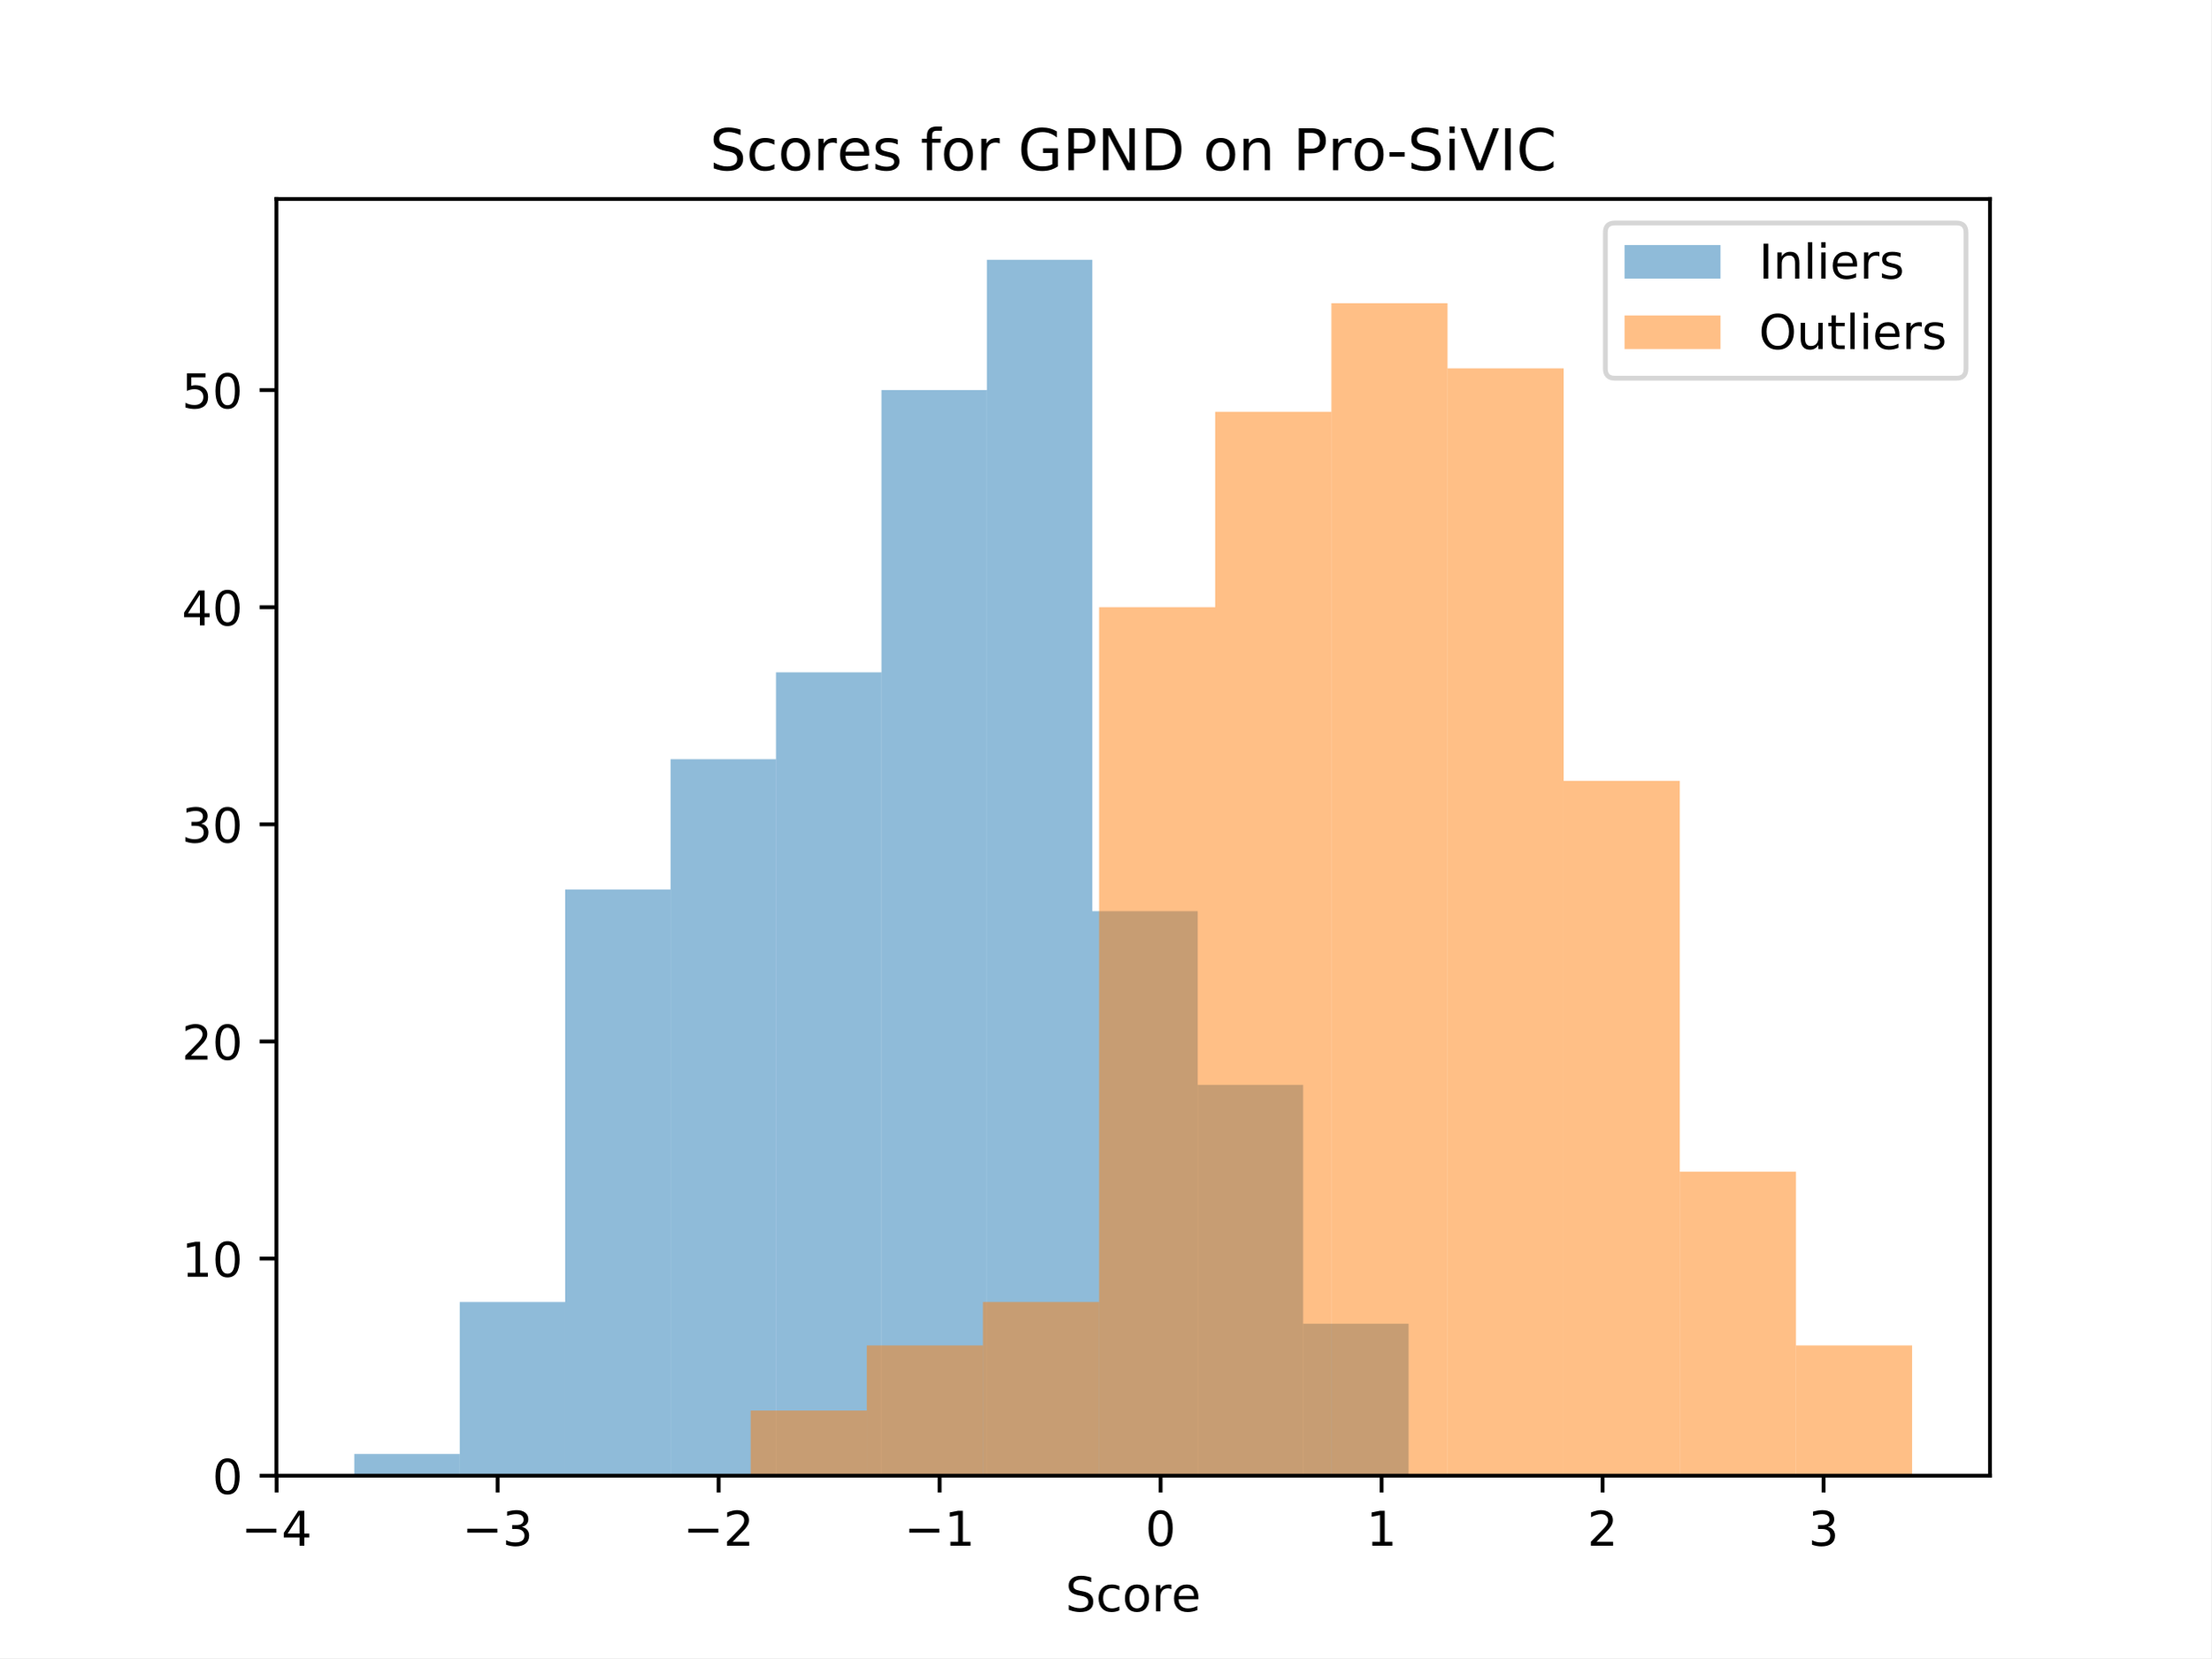
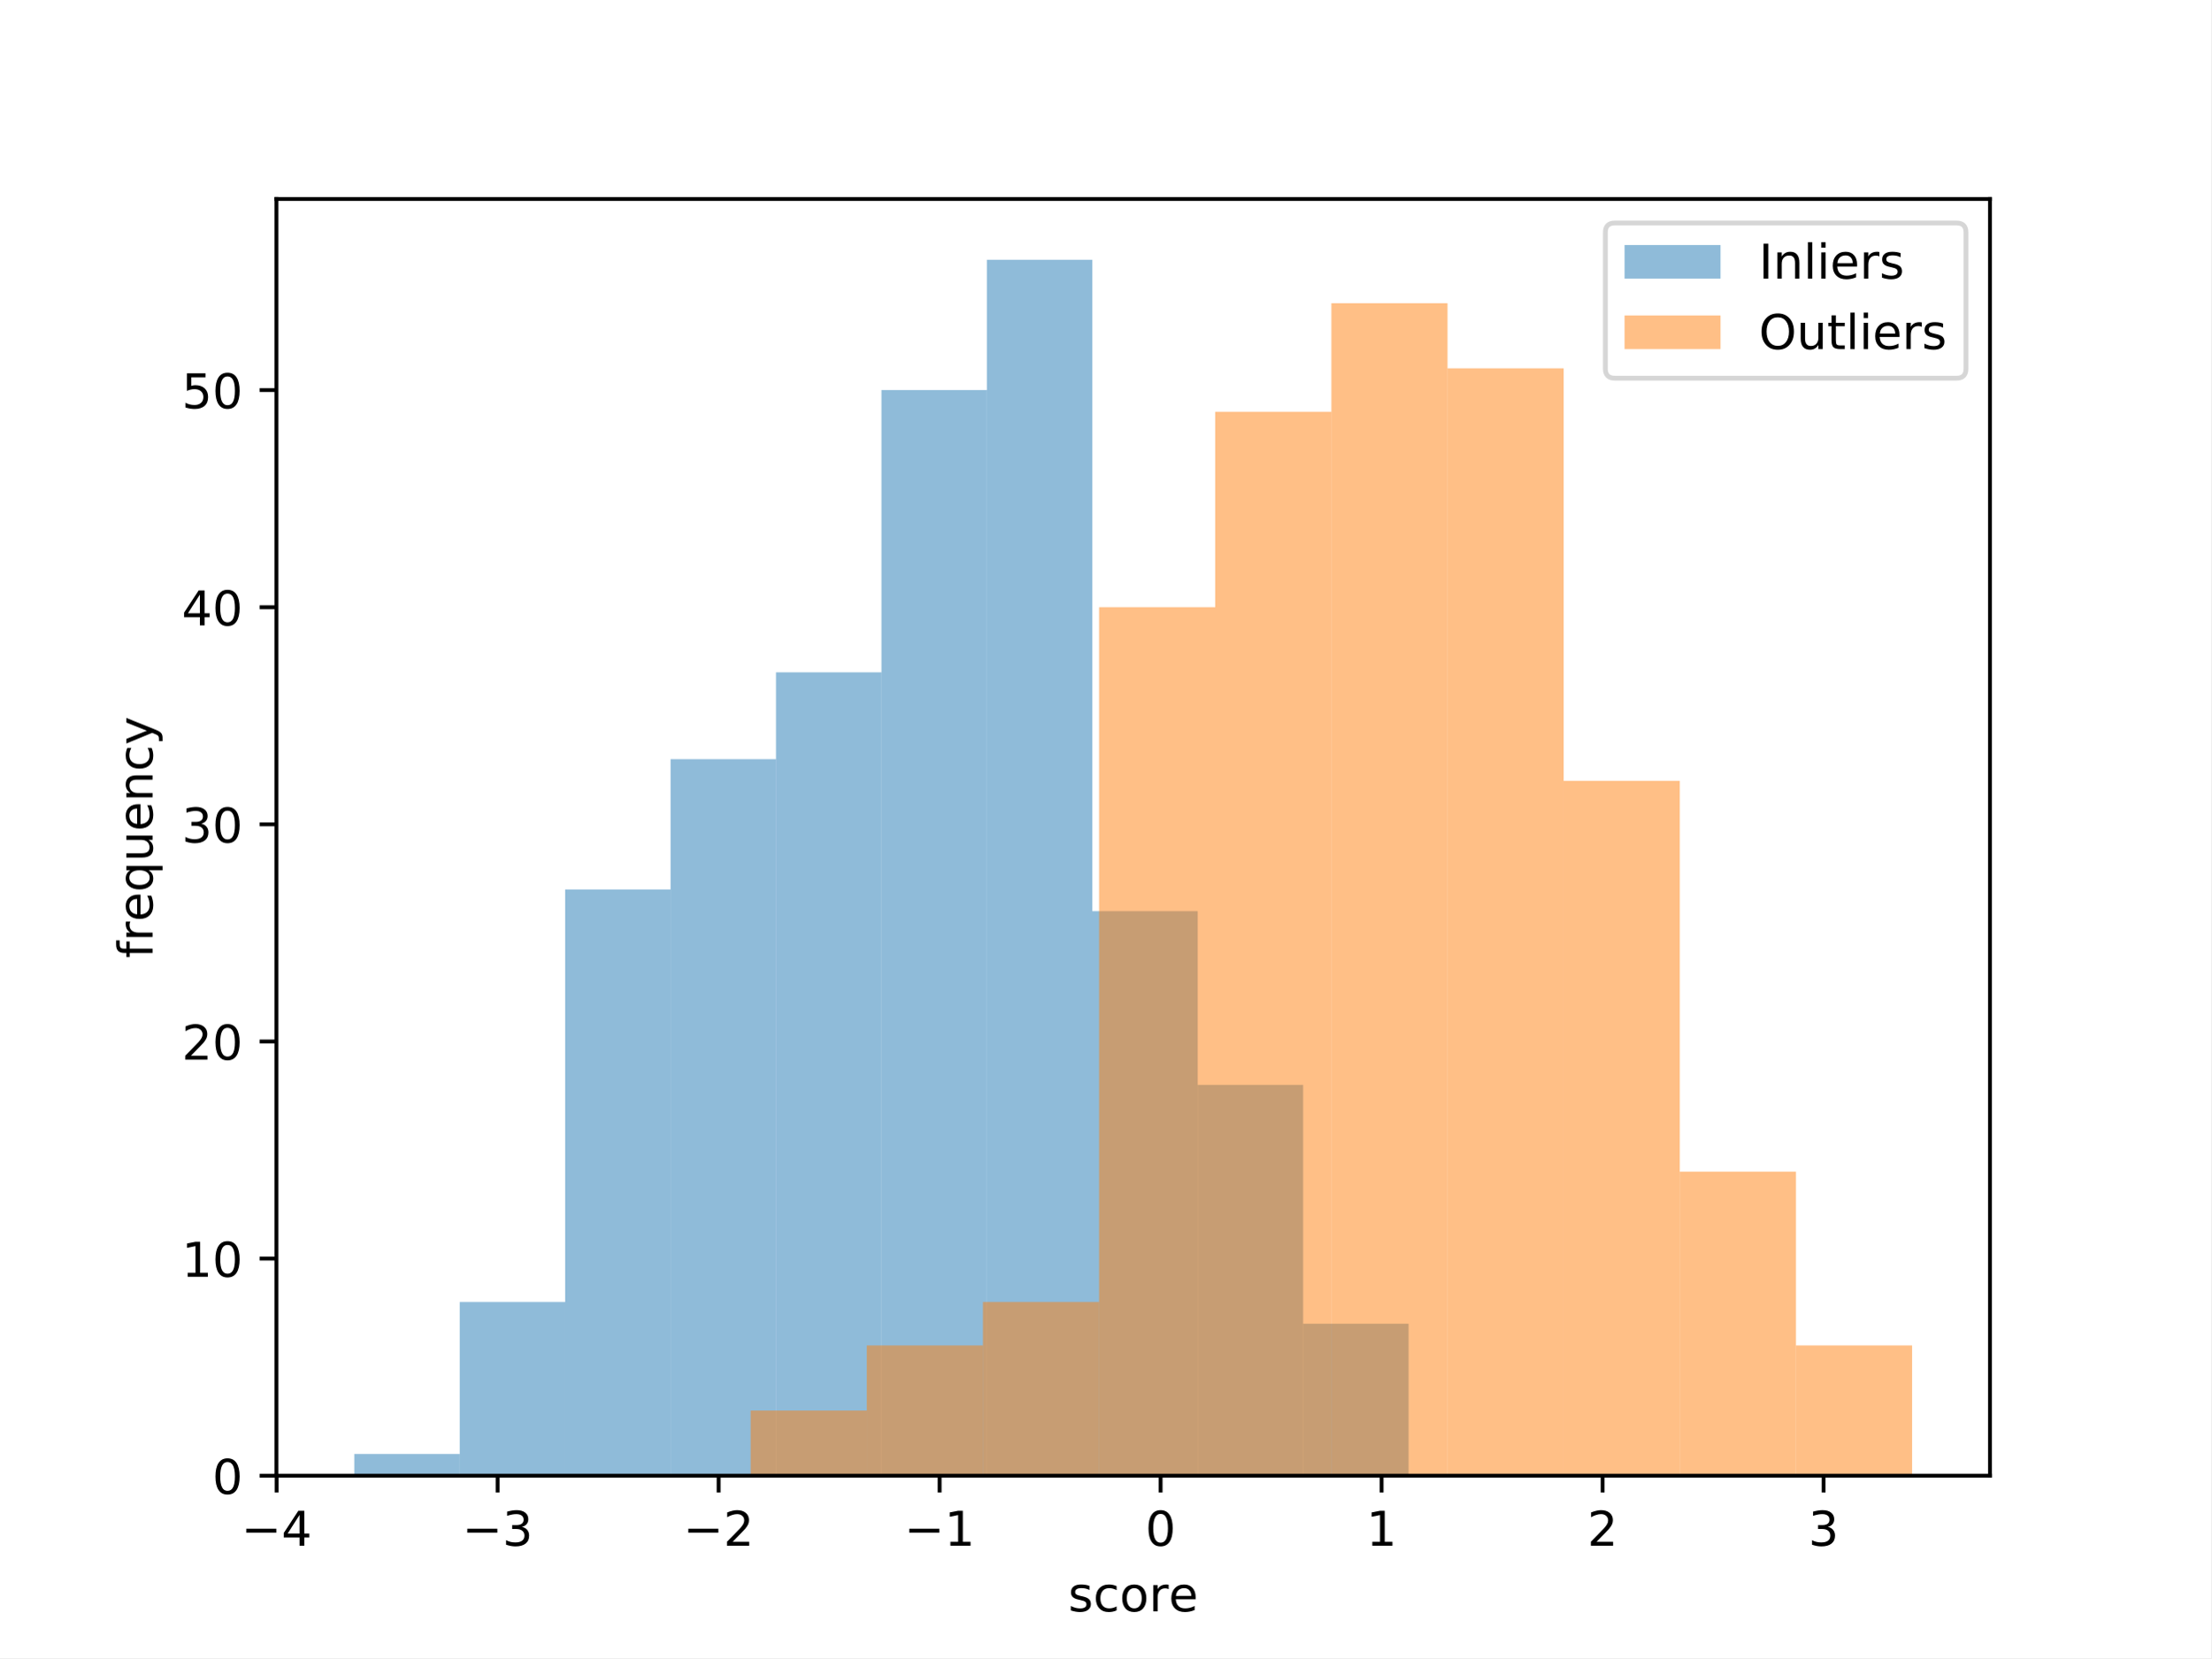
<svg xmlns="http://www.w3.org/2000/svg" xmlns:xlink="http://www.w3.org/1999/xlink" height="345.6pt" version="1.1" viewBox="0 0 460.8 345.6" width="460.8pt">
  <defs>
    <style type="text/css">
*{stroke-linecap:butt;stroke-linejoin:round;}
  </style>
  </defs>
  <g id="figure_1">
    <g id="patch_1">
      <path d="M 0 345.6  L 460.8 345.6  L 460.8 0  L 0 0  z " style="fill:#ffffff;" />
    </g>
    <g id="axes_1">
      <g id="patch_2">
        <path d="M 57.6 307.584  L 414.72 307.584  L 414.72 41.472  L 57.6 41.472  z " style="fill:#ffffff;" />
      </g>
      <g id="patch_3">
-         <path clip-path="url(#p1c300370e2)" d="M 73.833 307.584  L 95.805 307.584  L 95.805 303.058  L 73.833 303.058  z " style="fill:#1f77b4;opacity:0.5;" />
+         <path clip-path="url(#pd82f6df5ec)" d="M 73.833 307.584  L 95.805 307.584  L 95.805 303.058  L 73.833 303.058  z " style="fill:#1f77b4;opacity:0.5;" />
      </g>
      <g id="patch_4">
-         <path clip-path="url(#p1c300370e2)" d="M 95.805 307.584  L 117.777 307.584  L 117.777 271.378  L 95.805 271.378  z " style="fill:#1f77b4;opacity:0.5;" />
+         <path clip-path="url(#pd82f6df5ec)" d="M 95.805 307.584  L 117.777 307.584  L 117.777 271.378  L 95.805 271.378  z " style="fill:#1f77b4;opacity:0.5;" />
      </g>
      <g id="patch_5">
-         <path clip-path="url(#p1c300370e2)" d="M 117.777 307.584  L 139.748 307.584  L 139.748 185.39  L 117.777 185.39  z " style="fill:#1f77b4;opacity:0.5;" />
+         <path clip-path="url(#pd82f6df5ec)" d="M 117.777 307.584  L 139.748 307.584  L 139.748 185.39  L 117.777 185.39  z " style="fill:#1f77b4;opacity:0.5;" />
      </g>
      <g id="patch_6">
-         <path clip-path="url(#p1c300370e2)" d="M 139.748 307.584  L 161.72 307.584  L 161.72 158.235  L 139.748 158.235  z " style="fill:#1f77b4;opacity:0.5;" />
+         <path clip-path="url(#pd82f6df5ec)" d="M 139.748 307.584  L 161.72 307.584  L 161.72 158.235  L 139.748 158.235  z " style="fill:#1f77b4;opacity:0.5;" />
      </g>
      <g id="patch_7">
-         <path clip-path="url(#p1c300370e2)" d="M 161.72 307.584  L 183.692 307.584  L 183.692 140.133  L 161.72 140.133  z " style="fill:#1f77b4;opacity:0.5;" />
+         <path clip-path="url(#pd82f6df5ec)" d="M 161.72 307.584  L 183.692 307.584  L 183.692 140.133  L 161.72 140.133  z " style="fill:#1f77b4;opacity:0.5;" />
      </g>
      <g id="patch_8">
-         <path clip-path="url(#p1c300370e2)" d="M 183.692 307.584  L 205.664 307.584  L 205.664 81.298  L 183.692 81.298  z " style="fill:#1f77b4;opacity:0.5;" />
+         <path clip-path="url(#pd82f6df5ec)" d="M 183.692 307.584  L 205.664 307.584  L 205.664 81.298  L 183.692 81.298  z " style="fill:#1f77b4;opacity:0.5;" />
      </g>
      <g id="patch_9">
-         <path clip-path="url(#p1c300370e2)" d="M 205.664 307.584  L 227.636 307.584  L 227.636 54.144  L 205.664 54.144  z " style="fill:#1f77b4;opacity:0.5;" />
+         <path clip-path="url(#pd82f6df5ec)" d="M 205.664 307.584  L 227.636 307.584  L 227.636 54.144  L 205.664 54.144  z " style="fill:#1f77b4;opacity:0.5;" />
      </g>
      <g id="patch_10">
-         <path clip-path="url(#p1c300370e2)" d="M 227.636 307.584  L 249.608 307.584  L 249.608 189.915  L 227.636 189.915  z " style="fill:#1f77b4;opacity:0.5;" />
+         <path clip-path="url(#pd82f6df5ec)" d="M 227.636 307.584  L 249.608 307.584  L 249.608 189.915  L 227.636 189.915  z " style="fill:#1f77b4;opacity:0.5;" />
      </g>
      <g id="patch_11">
-         <path clip-path="url(#p1c300370e2)" d="M 249.608 307.584  L 271.58 307.584  L 271.58 226.121  L 249.608 226.121  z " style="fill:#1f77b4;opacity:0.5;" />
+         <path clip-path="url(#pd82f6df5ec)" d="M 249.608 307.584  L 271.58 307.584  L 271.58 226.121  L 249.608 226.121  z " style="fill:#1f77b4;opacity:0.5;" />
      </g>
      <g id="patch_12">
-         <path clip-path="url(#p1c300370e2)" d="M 271.58 307.584  L 293.552 307.584  L 293.552 275.904  L 271.58 275.904  z " style="fill:#1f77b4;opacity:0.5;" />
+         <path clip-path="url(#pd82f6df5ec)" d="M 271.58 307.584  L 293.552 307.584  L 293.552 275.904  L 271.58 275.904  z " style="fill:#1f77b4;opacity:0.5;" />
      </g>
      <g id="patch_13">
-         <path clip-path="url(#p1c300370e2)" d="M 156.436 307.584  L 180.641 307.584  L 180.641 294.007  L 156.436 294.007  z " style="fill:#ff7f0e;opacity:0.5;" />
+         <path clip-path="url(#pd82f6df5ec)" d="M 156.436 307.584  L 180.641 307.584  L 180.641 294.007  L 156.436 294.007  z " style="fill:#ff7f0e;opacity:0.5;" />
      </g>
      <g id="patch_14">
-         <path clip-path="url(#p1c300370e2)" d="M 180.641 307.584  L 204.846 307.584  L 204.846 280.43  L 180.641 280.43  z " style="fill:#ff7f0e;opacity:0.5;" />
+         <path clip-path="url(#pd82f6df5ec)" d="M 180.641 307.584  L 204.846 307.584  L 204.846 280.43  L 180.641 280.43  z " style="fill:#ff7f0e;opacity:0.5;" />
      </g>
      <g id="patch_15">
-         <path clip-path="url(#p1c300370e2)" d="M 204.846 307.584  L 229.051 307.584  L 229.051 271.378  L 204.846 271.378  z " style="fill:#ff7f0e;opacity:0.5;" />
+         <path clip-path="url(#pd82f6df5ec)" d="M 204.846 307.584  L 229.051 307.584  L 229.051 271.378  L 204.846 271.378  z " style="fill:#ff7f0e;opacity:0.5;" />
      </g>
      <g id="patch_16">
-         <path clip-path="url(#p1c300370e2)" d="M 229.051 307.584  L 253.256 307.584  L 253.256 126.555  L 229.051 126.555  z " style="fill:#ff7f0e;opacity:0.5;" />
+         <path clip-path="url(#pd82f6df5ec)" d="M 229.051 307.584  L 253.256 307.584  L 253.256 126.555  L 229.051 126.555  z " style="fill:#ff7f0e;opacity:0.5;" />
      </g>
      <g id="patch_17">
-         <path clip-path="url(#p1c300370e2)" d="M 253.256 307.584  L 277.462 307.584  L 277.462 85.824  L 253.256 85.824  z " style="fill:#ff7f0e;opacity:0.5;" />
+         <path clip-path="url(#pd82f6df5ec)" d="M 253.256 307.584  L 277.462 307.584  L 277.462 85.824  L 253.256 85.824  z " style="fill:#ff7f0e;opacity:0.5;" />
      </g>
      <g id="patch_18">
-         <path clip-path="url(#p1c300370e2)" d="M 277.462 307.584  L 301.667 307.584  L 301.667 63.195  L 277.462 63.195  z " style="fill:#ff7f0e;opacity:0.5;" />
+         <path clip-path="url(#pd82f6df5ec)" d="M 277.462 307.584  L 301.667 307.584  L 301.667 63.195  L 277.462 63.195  z " style="fill:#ff7f0e;opacity:0.5;" />
      </g>
      <g id="patch_19">
-         <path clip-path="url(#p1c300370e2)" d="M 301.667 307.584  L 325.872 307.584  L 325.872 76.773  L 301.667 76.773  z " style="fill:#ff7f0e;opacity:0.5;" />
+         <path clip-path="url(#pd82f6df5ec)" d="M 301.667 307.584  L 325.872 307.584  L 325.872 76.773  L 301.667 76.773  z " style="fill:#ff7f0e;opacity:0.5;" />
      </g>
      <g id="patch_20">
-         <path clip-path="url(#p1c300370e2)" d="M 325.872 307.584  L 350.077 307.584  L 350.077 162.761  L 325.872 162.761  z " style="fill:#ff7f0e;opacity:0.5;" />
+         <path clip-path="url(#pd82f6df5ec)" d="M 325.872 307.584  L 350.077 307.584  L 350.077 162.761  L 325.872 162.761  z " style="fill:#ff7f0e;opacity:0.5;" />
      </g>
      <g id="patch_21">
-         <path clip-path="url(#p1c300370e2)" d="M 350.077 307.584  L 374.282 307.584  L 374.282 244.224  L 350.077 244.224  z " style="fill:#ff7f0e;opacity:0.5;" />
+         <path clip-path="url(#pd82f6df5ec)" d="M 350.077 307.584  L 374.282 307.584  L 374.282 244.224  L 350.077 244.224  z " style="fill:#ff7f0e;opacity:0.5;" />
      </g>
      <g id="patch_22">
-         <path clip-path="url(#p1c300370e2)" d="M 374.282 307.584  L 398.487 307.584  L 398.487 280.43  L 374.282 280.43  z " style="fill:#ff7f0e;opacity:0.5;" />
+         <path clip-path="url(#pd82f6df5ec)" d="M 374.282 307.584  L 398.487 307.584  L 398.487 280.43  L 374.282 280.43  z " style="fill:#ff7f0e;opacity:0.5;" />
      </g>
      <g id="matplotlib.axis_1">
        <g id="xtick_1">
          <g id="line2d_1">
            <defs>
-               <path d="M 0 0  L 0 3.5  " id="m261583a591" style="stroke:#000000;stroke-width:0.8;" />
-             </defs>
-             <g>
-               <use style="stroke:#000000;stroke-width:0.8;" x="57.64" xlink:href="#m261583a591" y="307.584" />
+               <path d="M 0 0  L 0 3.5  " id="mc69718e742" style="stroke:#000000;stroke-width:0.8;" />
+             </defs>
+             <g>
+               <use style="stroke:#000000;stroke-width:0.8;" x="57.64" xlink:href="#mc69718e742" y="307.584" />
            </g>
          </g>
          <g id="text_1">
            <defs>
              <path d="M 10.594 35.5  L 73.188 35.5  L 73.188 27.203  L 10.594 27.203  z " id="DejaVuSans-2212" />
              <path d="M 37.797 64.312  L 12.891 25.391  L 37.797 25.391  z M 35.203 72.906  L 47.609 72.906  L 47.609 25.391  L 58.016 25.391  L 58.016 17.188  L 47.609 17.188  L 47.609 0  L 37.797 0  L 37.797 17.188  L 4.891 17.188  L 4.891 26.703  z " id="DejaVuSans-34" />
            </defs>
            <g transform="translate(50.2694 322.1824)scale(0.1 -0.1)">
              <use xlink:href="#DejaVuSans-2212" />
              <use x="83.789" xlink:href="#DejaVuSans-34" />
            </g>
          </g>
        </g>
        <g id="xtick_2">
          <g id="line2d_2">
            <g>
-               <use style="stroke:#000000;stroke-width:0.8;" x="103.699" xlink:href="#m261583a591" y="307.584" />
+               <use style="stroke:#000000;stroke-width:0.8;" x="103.699" xlink:href="#mc69718e742" y="307.584" />
            </g>
          </g>
          <g id="text_2">
            <defs>
              <path d="M 40.578 39.312  Q 47.656 37.797 51.625 33  Q 55.609 28.219 55.609 21.188  Q 55.609 10.406 48.188 4.484  Q 40.766 -1.422 27.094 -1.422  Q 22.516 -1.422 17.656 -0.516  Q 12.797 0.391 7.625 2.203  L 7.625 11.719  Q 11.719 9.328 16.594 8.109  Q 21.484 6.891 26.812 6.891  Q 36.078 6.891 40.938 10.547  Q 45.797 14.203 45.797 21.188  Q 45.797 27.641 41.281 31.266  Q 36.766 34.906 28.719 34.906  L 20.219 34.906  L 20.219 43.016  L 29.109 43.016  Q 36.375 43.016 40.234 45.922  Q 44.094 48.828 44.094 54.297  Q 44.094 59.906 40.109 62.906  Q 36.141 65.922 28.719 65.922  Q 24.656 65.922 20.016 65.031  Q 15.375 64.156 9.812 62.312  L 9.812 71.094  Q 15.438 72.656 20.344 73.438  Q 25.25 74.219 29.594 74.219  Q 40.828 74.219 47.359 69.109  Q 53.906 64.016 53.906 55.328  Q 53.906 49.266 50.438 45.094  Q 46.969 40.922 40.578 39.312  z " id="DejaVuSans-33" />
            </defs>
            <g transform="translate(96.32776 322.1824)scale(0.1 -0.1)">
              <use xlink:href="#DejaVuSans-2212" />
              <use x="83.789" xlink:href="#DejaVuSans-33" />
            </g>
          </g>
        </g>
        <g id="xtick_3">
          <g id="line2d_3">
            <g>
-               <use style="stroke:#000000;stroke-width:0.8;" x="149.757" xlink:href="#m261583a591" y="307.584" />
+               <use style="stroke:#000000;stroke-width:0.8;" x="149.757" xlink:href="#mc69718e742" y="307.584" />
            </g>
          </g>
          <g id="text_3">
            <defs>
              <path d="M 19.188 8.297  L 53.609 8.297  L 53.609 0  L 7.328 0  L 7.328 8.297  Q 12.938 14.109 22.625 23.891  Q 32.328 33.688 34.812 36.531  Q 39.547 41.844 41.422 45.531  Q 43.312 49.219 43.312 52.781  Q 43.312 58.594 39.234 62.25  Q 35.156 65.922 28.609 65.922  Q 23.969 65.922 18.812 64.312  Q 13.672 62.703 7.812 59.422  L 7.812 69.391  Q 13.766 71.781 18.938 73  Q 24.125 74.219 28.422 74.219  Q 39.75 74.219 46.484 68.547  Q 53.219 62.891 53.219 53.422  Q 53.219 48.922 51.531 44.891  Q 49.859 40.875 45.406 35.406  Q 44.188 33.984 37.641 27.219  Q 31.109 20.453 19.188 8.297  z " id="DejaVuSans-32" />
            </defs>
            <g transform="translate(142.3861 322.1824)scale(0.1 -0.1)">
              <use xlink:href="#DejaVuSans-2212" />
              <use x="83.789" xlink:href="#DejaVuSans-32" />
            </g>
          </g>
        </g>
        <g id="xtick_4">
          <g id="line2d_4">
            <g>
-               <use style="stroke:#000000;stroke-width:0.8;" x="195.816" xlink:href="#m261583a591" y="307.584" />
+               <use style="stroke:#000000;stroke-width:0.8;" x="195.816" xlink:href="#mc69718e742" y="307.584" />
            </g>
          </g>
          <g id="text_4">
            <defs>
              <path d="M 12.406 8.297  L 28.516 8.297  L 28.516 63.922  L 10.984 60.406  L 10.984 69.391  L 28.422 72.906  L 38.281 72.906  L 38.281 8.297  L 54.391 8.297  L 54.391 0  L 12.406 0  z " id="DejaVuSans-31" />
            </defs>
            <g transform="translate(188.4445 322.1824)scale(0.1 -0.1)">
              <use xlink:href="#DejaVuSans-2212" />
              <use x="83.789" xlink:href="#DejaVuSans-31" />
            </g>
          </g>
        </g>
        <g id="xtick_5">
          <g id="line2d_5">
            <g>
-               <use style="stroke:#000000;stroke-width:0.8;" x="241.874" xlink:href="#m261583a591" y="307.584" />
+               <use style="stroke:#000000;stroke-width:0.8;" x="241.874" xlink:href="#mc69718e742" y="307.584" />
            </g>
          </g>
          <g id="text_5">
            <defs>
              <path d="M 31.781 66.406  Q 24.172 66.406 20.328 58.906  Q 16.5 51.422 16.5 36.375  Q 16.5 21.391 20.328 13.891  Q 24.172 6.391 31.781 6.391  Q 39.453 6.391 43.281 13.891  Q 47.125 21.391 47.125 36.375  Q 47.125 51.422 43.281 58.906  Q 39.453 66.406 31.781 66.406  z M 31.781 74.219  Q 44.047 74.219 50.516 64.516  Q 56.984 54.828 56.984 36.375  Q 56.984 17.969 50.516 8.266  Q 44.047 -1.422 31.781 -1.422  Q 19.531 -1.422 13.062 8.266  Q 6.594 17.969 6.594 36.375  Q 6.594 54.828 13.062 64.516  Q 19.531 74.219 31.781 74.219  z " id="DejaVuSans-30" />
            </defs>
            <g transform="translate(238.6927 322.1824)scale(0.1 -0.1)">
              <use xlink:href="#DejaVuSans-30" />
            </g>
          </g>
        </g>
        <g id="xtick_6">
          <g id="line2d_6">
            <g>
-               <use style="stroke:#000000;stroke-width:0.8;" x="287.932" xlink:href="#m261583a591" y="307.584" />
+               <use style="stroke:#000000;stroke-width:0.8;" x="287.932" xlink:href="#mc69718e742" y="307.584" />
            </g>
          </g>
          <g id="text_6">
            <g transform="translate(284.751 322.1824)scale(0.1 -0.1)">
              <use xlink:href="#DejaVuSans-31" />
            </g>
          </g>
        </g>
        <g id="xtick_7">
          <g id="line2d_7">
            <g>
-               <use style="stroke:#000000;stroke-width:0.8;" x="333.991" xlink:href="#m261583a591" y="307.584" />
+               <use style="stroke:#000000;stroke-width:0.8;" x="333.991" xlink:href="#mc69718e742" y="307.584" />
            </g>
          </g>
          <g id="text_7">
            <g transform="translate(330.8094 322.1824)scale(0.1 -0.1)">
              <use xlink:href="#DejaVuSans-32" />
            </g>
          </g>
        </g>
        <g id="xtick_8">
          <g id="line2d_8">
            <g>
-               <use style="stroke:#000000;stroke-width:0.8;" x="380.049" xlink:href="#m261583a591" y="307.584" />
+               <use style="stroke:#000000;stroke-width:0.8;" x="380.049" xlink:href="#mc69718e742" y="307.584" />
            </g>
          </g>
          <g id="text_8">
            <g transform="translate(376.8678 322.1824)scale(0.1 -0.1)">
              <use xlink:href="#DejaVuSans-33" />
            </g>
          </g>
        </g>
        <g id="text_9">
          <defs>
-             <path d="M 53.516 70.516  L 53.516 60.891  Q 47.906 63.578 42.922 64.891  Q 37.938 66.219 33.297 66.219  Q 25.25 66.219 20.875 63.094  Q 16.5 59.969 16.5 54.203  Q 16.5 49.359 19.406 46.891  Q 22.312 44.438 30.422 42.922  L 36.375 41.703  Q 47.406 39.594 52.656 34.297  Q 57.906 29 57.906 20.125  Q 57.906 9.516 50.797 4.047  Q 43.703 -1.422 29.984 -1.422  Q 24.812 -1.422 18.969 -0.25  Q 13.141 0.922 6.891 3.219  L 6.891 13.375  Q 12.891 10.016 18.656 8.297  Q 24.422 6.594 29.984 6.594  Q 38.422 6.594 43.016 9.906  Q 47.609 13.234 47.609 19.391  Q 47.609 24.75 44.312 27.781  Q 41.016 30.812 33.5 32.328  L 27.484 33.5  Q 16.453 35.688 11.516 40.375  Q 6.594 45.062 6.594 53.422  Q 6.594 63.094 13.406 68.656  Q 20.219 74.219 32.172 74.219  Q 37.312 74.219 42.625 73.281  Q 47.953 72.359 53.516 70.516  z " id="DejaVuSans-53" />
+             <path d="M 44.281 53.078  L 44.281 44.578  Q 40.484 46.531 36.375 47.5  Q 32.281 48.484 27.875 48.484  Q 21.188 48.484 17.844 46.438  Q 14.5 44.391 14.5 40.281  Q 14.5 37.156 16.891 35.375  Q 19.281 33.594 26.516 31.984  L 29.594 31.297  Q 39.156 29.25 43.188 25.516  Q 47.219 21.781 47.219 15.094  Q 47.219 7.469 41.188 3.016  Q 35.156 -1.422 24.609 -1.422  Q 20.219 -1.422 15.453 -0.562  Q 10.688 0.297 5.422 2  L 5.422 11.281  Q 10.406 8.688 15.234 7.391  Q 20.062 6.109 24.812 6.109  Q 31.156 6.109 34.562 8.281  Q 37.984 10.453 37.984 14.406  Q 37.984 18.062 35.516 20.016  Q 33.062 21.969 24.703 23.781  L 21.578 24.516  Q 13.234 26.266 9.516 29.906  Q 5.812 33.547 5.812 39.891  Q 5.812 47.609 11.281 51.797  Q 16.75 56 26.812 56  Q 31.781 56 36.172 55.266  Q 40.578 54.547 44.281 53.078  z " id="DejaVuSans-73" />
            <path d="M 48.781 52.594  L 48.781 44.188  Q 44.969 46.297 41.141 47.344  Q 37.312 48.391 33.406 48.391  Q 24.656 48.391 19.812 42.844  Q 14.984 37.312 14.984 27.297  Q 14.984 17.281 19.812 11.734  Q 24.656 6.203 33.406 6.203  Q 37.312 6.203 41.141 7.25  Q 44.969 8.297 48.781 10.406  L 48.781 2.094  Q 45.016 0.344 40.984 -0.531  Q 36.969 -1.422 32.422 -1.422  Q 20.062 -1.422 12.781 6.344  Q 5.516 14.109 5.516 27.297  Q 5.516 40.672 12.859 48.328  Q 20.219 56 33.016 56  Q 37.156 56 41.109 55.141  Q 45.062 54.297 48.781 52.594  z " id="DejaVuSans-63" />
            <path d="M 30.609 48.391  Q 23.391 48.391 19.188 42.75  Q 14.984 37.109 14.984 27.297  Q 14.984 17.484 19.156 11.844  Q 23.344 6.203 30.609 6.203  Q 37.797 6.203 41.984 11.859  Q 46.188 17.531 46.188 27.297  Q 46.188 37.016 41.984 42.703  Q 37.797 48.391 30.609 48.391  z M 30.609 56  Q 42.328 56 49.016 48.375  Q 55.719 40.766 55.719 27.297  Q 55.719 13.875 49.016 6.219  Q 42.328 -1.422 30.609 -1.422  Q 18.844 -1.422 12.172 6.219  Q 5.516 13.875 5.516 27.297  Q 5.516 40.766 12.172 48.375  Q 18.844 56 30.609 56  z " id="DejaVuSans-6f" />
            <path d="M 41.109 46.297  Q 39.594 47.172 37.812 47.578  Q 36.031 48 33.891 48  Q 26.266 48 22.188 43.047  Q 18.109 38.094 18.109 28.812  L 18.109 0  L 9.078 0  L 9.078 54.688  L 18.109 54.688  L 18.109 46.188  Q 20.953 51.172 25.484 53.578  Q 30.031 56 36.531 56  Q 37.453 56 38.578 55.875  Q 39.703 55.766 41.062 55.516  z " id="DejaVuSans-72" />
            <path d="M 56.203 29.594  L 56.203 25.203  L 14.891 25.203  Q 15.484 15.922 20.484 11.062  Q 25.484 6.203 34.422 6.203  Q 39.594 6.203 44.453 7.469  Q 49.312 8.734 54.109 11.281  L 54.109 2.781  Q 49.266 0.734 44.188 -0.344  Q 39.109 -1.422 33.891 -1.422  Q 20.797 -1.422 13.156 6.188  Q 5.516 13.812 5.516 26.812  Q 5.516 40.234 12.766 48.109  Q 20.016 56 32.328 56  Q 43.359 56 49.781 48.891  Q 56.203 41.797 56.203 29.594  z M 47.219 32.234  Q 47.125 39.594 43.094 43.984  Q 39.062 48.391 32.422 48.391  Q 24.906 48.391 20.391 44.141  Q 15.875 39.891 15.188 32.172  z " id="DejaVuSans-65" />
          </defs>
-           <g transform="translate(222.0467 335.8606)scale(0.1 -0.1)">
-             <use xlink:href="#DejaVuSans-53" />
-             <use x="63.477" xlink:href="#DejaVuSans-63" />
-             <use x="118.457" xlink:href="#DejaVuSans-6f" />
-             <use x="179.639" xlink:href="#DejaVuSans-72" />
-             <use x="220.721" xlink:href="#DejaVuSans-65" />
+           <g transform="translate(222.6163 335.8606)scale(0.1 -0.1)">
+             <use xlink:href="#DejaVuSans-73" />
+             <use x="52.1" xlink:href="#DejaVuSans-63" />
+             <use x="107.08" xlink:href="#DejaVuSans-6f" />
+             <use x="168.262" xlink:href="#DejaVuSans-72" />
+             <use x="209.344" xlink:href="#DejaVuSans-65" />
          </g>
        </g>
      </g>
      <g id="matplotlib.axis_2">
        <g id="ytick_1">
          <g id="line2d_9">
            <defs>
-               <path d="M 0 0  L -3.5 0  " id="mf27fd97dff" style="stroke:#000000;stroke-width:0.8;" />
-             </defs>
-             <g>
-               <use style="stroke:#000000;stroke-width:0.8;" x="57.6" xlink:href="#mf27fd97dff" y="307.584" />
+               <path d="M 0 0  L -3.5 0  " id="m145573a8c7" style="stroke:#000000;stroke-width:0.8;" />
+             </defs>
+             <g>
+               <use style="stroke:#000000;stroke-width:0.8;" x="57.6" xlink:href="#m145573a8c7" y="307.584" />
            </g>
          </g>
          <g id="text_10">
            <g transform="translate(44.2375 311.3832)scale(0.1 -0.1)">
              <use xlink:href="#DejaVuSans-30" />
            </g>
          </g>
        </g>
        <g id="ytick_2">
          <g id="line2d_10">
            <g>
-               <use style="stroke:#000000;stroke-width:0.8;" x="57.6" xlink:href="#mf27fd97dff" y="262.327" />
+               <use style="stroke:#000000;stroke-width:0.8;" x="57.6" xlink:href="#m145573a8c7" y="262.327" />
            </g>
          </g>
          <g id="text_11">
            <g transform="translate(37.875 266.1261)scale(0.1 -0.1)">
              <use xlink:href="#DejaVuSans-31" />
              <use x="63.623" xlink:href="#DejaVuSans-30" />
            </g>
          </g>
        </g>
        <g id="ytick_3">
          <g id="line2d_11">
            <g>
-               <use style="stroke:#000000;stroke-width:0.8;" x="57.6" xlink:href="#mf27fd97dff" y="217.07" />
+               <use style="stroke:#000000;stroke-width:0.8;" x="57.6" xlink:href="#m145573a8c7" y="217.07" />
            </g>
          </g>
          <g id="text_12">
            <g transform="translate(37.875 220.8689)scale(0.1 -0.1)">
              <use xlink:href="#DejaVuSans-32" />
              <use x="63.623" xlink:href="#DejaVuSans-30" />
            </g>
          </g>
        </g>
        <g id="ytick_4">
          <g id="line2d_12">
            <g>
-               <use style="stroke:#000000;stroke-width:0.8;" x="57.6" xlink:href="#mf27fd97dff" y="171.813" />
+               <use style="stroke:#000000;stroke-width:0.8;" x="57.6" xlink:href="#m145573a8c7" y="171.813" />
            </g>
          </g>
          <g id="text_13">
            <g transform="translate(37.875 175.6118)scale(0.1 -0.1)">
              <use xlink:href="#DejaVuSans-33" />
              <use x="63.623" xlink:href="#DejaVuSans-30" />
            </g>
          </g>
        </g>
        <g id="ytick_5">
          <g id="line2d_13">
            <g>
-               <use style="stroke:#000000;stroke-width:0.8;" x="57.6" xlink:href="#mf27fd97dff" y="126.555" />
+               <use style="stroke:#000000;stroke-width:0.8;" x="57.6" xlink:href="#m145573a8c7" y="126.555" />
            </g>
          </g>
          <g id="text_14">
            <g transform="translate(37.875 130.3546)scale(0.1 -0.1)">
              <use xlink:href="#DejaVuSans-34" />
              <use x="63.623" xlink:href="#DejaVuSans-30" />
            </g>
          </g>
        </g>
        <g id="ytick_6">
          <g id="line2d_14">
            <g>
-               <use style="stroke:#000000;stroke-width:0.8;" x="57.6" xlink:href="#mf27fd97dff" y="81.298" />
+               <use style="stroke:#000000;stroke-width:0.8;" x="57.6" xlink:href="#m145573a8c7" y="81.298" />
            </g>
          </g>
          <g id="text_15">
            <defs>
              <path d="M 10.797 72.906  L 49.516 72.906  L 49.516 64.594  L 19.828 64.594  L 19.828 46.734  Q 21.969 47.469 24.109 47.828  Q 26.266 48.188 28.422 48.188  Q 40.625 48.188 47.75 41.5  Q 54.891 34.812 54.891 23.391  Q 54.891 11.625 47.562 5.094  Q 40.234 -1.422 26.906 -1.422  Q 22.312 -1.422 17.547 -0.641  Q 12.797 0.141 7.719 1.703  L 7.719 11.625  Q 12.109 9.234 16.797 8.062  Q 21.484 6.891 26.703 6.891  Q 35.156 6.891 40.078 11.328  Q 45.016 15.766 45.016 23.391  Q 45.016 31 40.078 35.438  Q 35.156 39.891 26.703 39.891  Q 22.75 39.891 18.812 39.016  Q 14.891 38.141 10.797 36.281  z " id="DejaVuSans-35" />
            </defs>
            <g transform="translate(37.875 85.0975)scale(0.1 -0.1)">
              <use xlink:href="#DejaVuSans-35" />
              <use x="63.623" xlink:href="#DejaVuSans-30" />
            </g>
          </g>
        </g>
+         <g id="text_16">
+           <defs>
+             <path d="M 37.109 75.984  L 37.109 68.5  L 28.516 68.5  Q 23.688 68.5 21.797 66.547  Q 19.922 64.594 19.922 59.516  L 19.922 54.688  L 34.719 54.688  L 34.719 47.703  L 19.922 47.703  L 19.922 0  L 10.891 0  L 10.891 47.703  L 2.297 47.703  L 2.297 54.688  L 10.891 54.688  L 10.891 58.5  Q 10.891 67.625 15.141 71.797  Q 19.391 75.984 28.609 75.984  z " id="DejaVuSans-66" />
+             <path d="M 14.797 27.297  Q 14.797 17.391 18.875 11.75  Q 22.953 6.109 30.078 6.109  Q 37.203 6.109 41.297 11.75  Q 45.406 17.391 45.406 27.297  Q 45.406 37.203 41.297 42.844  Q 37.203 48.484 30.078 48.484  Q 22.953 48.484 18.875 42.844  Q 14.797 37.203 14.797 27.297  z M 45.406 8.203  Q 42.578 3.328 38.25 0.953  Q 33.938 -1.422 27.875 -1.422  Q 17.969 -1.422 11.734 6.484  Q 5.516 14.406 5.516 27.297  Q 5.516 40.188 11.734 48.094  Q 17.969 56 27.875 56  Q 33.938 56 38.25 53.625  Q 42.578 51.266 45.406 46.391  L 45.406 54.688  L 54.391 54.688  L 54.391 -20.797  L 45.406 -20.797  z " id="DejaVuSans-71" />
+             <path d="M 8.5 21.578  L 8.5 54.688  L 17.484 54.688  L 17.484 21.922  Q 17.484 14.156 20.5 10.266  Q 23.531 6.391 29.594 6.391  Q 36.859 6.391 41.078 11.031  Q 45.312 15.672 45.312 23.688  L 45.312 54.688  L 54.297 54.688  L 54.297 0  L 45.312 0  L 45.312 8.406  Q 42.047 3.422 37.719 1  Q 33.406 -1.422 27.688 -1.422  Q 18.266 -1.422 13.375 4.438  Q 8.5 10.297 8.5 21.578  z M 31.109 56  z " id="DejaVuSans-75" />
+             <path d="M 54.891 33.016  L 54.891 0  L 45.906 0  L 45.906 32.719  Q 45.906 40.484 42.875 44.328  Q 39.844 48.188 33.797 48.188  Q 26.516 48.188 22.312 43.547  Q 18.109 38.922 18.109 30.906  L 18.109 0  L 9.078 0  L 9.078 54.688  L 18.109 54.688  L 18.109 46.188  Q 21.344 51.125 25.703 53.562  Q 30.078 56 35.797 56  Q 45.219 56 50.047 50.172  Q 54.891 44.344 54.891 33.016  z " id="DejaVuSans-6e" />
+             <path d="M 32.172 -5.078  Q 28.375 -14.844 24.75 -17.812  Q 21.141 -20.797 15.094 -20.797  L 7.906 -20.797  L 7.906 -13.281  L 13.188 -13.281  Q 16.891 -13.281 18.938 -11.516  Q 21 -9.766 23.484 -3.219  L 25.094 0.875  L 2.984 54.688  L 12.5 54.688  L 29.594 11.922  L 46.688 54.688  L 56.203 54.688  z " id="DejaVuSans-79" />
+           </defs>
+           <g transform="translate(31.79531 199.7155)rotate(-90)scale(0.1 -0.1)">
+             <use xlink:href="#DejaVuSans-66" />
+             <use x="35.205" xlink:href="#DejaVuSans-72" />
+             <use x="76.287" xlink:href="#DejaVuSans-65" />
+             <use x="137.811" xlink:href="#DejaVuSans-71" />
+             <use x="201.287" xlink:href="#DejaVuSans-75" />
+             <use x="264.666" xlink:href="#DejaVuSans-65" />
+             <use x="326.189" xlink:href="#DejaVuSans-6e" />
+             <use x="389.568" xlink:href="#DejaVuSans-63" />
+             <use x="444.549" xlink:href="#DejaVuSans-79" />
+           </g>
+         </g>
      </g>
      <g id="patch_23">
        <path d="M 57.6 307.584  L 57.6 41.472  " style="fill:none;stroke:#000000;stroke-linecap:square;stroke-linejoin:miter;stroke-width:0.8;" />
      </g>
      <g id="patch_24">
        <path d="M 414.72 307.584  L 414.72 41.472  " style="fill:none;stroke:#000000;stroke-linecap:square;stroke-linejoin:miter;stroke-width:0.8;" />
      </g>
      <g id="patch_25">
        <path d="M 57.6 307.584  L 414.72 307.584  " style="fill:none;stroke:#000000;stroke-linecap:square;stroke-linejoin:miter;stroke-width:0.8;" />
      </g>
      <g id="patch_26">
        <path d="M 57.6 41.472  L 414.72 41.472  " style="fill:none;stroke:#000000;stroke-linecap:square;stroke-linejoin:miter;stroke-width:0.8;" />
-       </g>
-       <g id="text_16">
-         <defs>
-           <path d="M 44.281 53.078  L 44.281 44.578  Q 40.484 46.531 36.375 47.5  Q 32.281 48.484 27.875 48.484  Q 21.188 48.484 17.844 46.438  Q 14.5 44.391 14.5 40.281  Q 14.5 37.156 16.891 35.375  Q 19.281 33.594 26.516 31.984  L 29.594 31.297  Q 39.156 29.25 43.188 25.516  Q 47.219 21.781 47.219 15.094  Q 47.219 7.469 41.188 3.016  Q 35.156 -1.422 24.609 -1.422  Q 20.219 -1.422 15.453 -0.562  Q 10.688 0.297 5.422 2  L 5.422 11.281  Q 10.406 8.688 15.234 7.391  Q 20.062 6.109 24.812 6.109  Q 31.156 6.109 34.562 8.281  Q 37.984 10.453 37.984 14.406  Q 37.984 18.062 35.516 20.016  Q 33.062 21.969 24.703 23.781  L 21.578 24.516  Q 13.234 26.266 9.516 29.906  Q 5.812 33.547 5.812 39.891  Q 5.812 47.609 11.281 51.797  Q 16.75 56 26.812 56  Q 31.781 56 36.172 55.266  Q 40.578 54.547 44.281 53.078  z " id="DejaVuSans-73" />
-           <path id="DejaVuSans-20" />
-           <path d="M 37.109 75.984  L 37.109 68.5  L 28.516 68.5  Q 23.688 68.5 21.797 66.547  Q 19.922 64.594 19.922 59.516  L 19.922 54.688  L 34.719 54.688  L 34.719 47.703  L 19.922 47.703  L 19.922 0  L 10.891 0  L 10.891 47.703  L 2.297 47.703  L 2.297 54.688  L 10.891 54.688  L 10.891 58.5  Q 10.891 67.625 15.141 71.797  Q 19.391 75.984 28.609 75.984  z " id="DejaVuSans-66" />
-           <path d="M 59.516 10.406  L 59.516 29.984  L 43.406 29.984  L 43.406 38.094  L 69.281 38.094  L 69.281 6.781  Q 63.578 2.734 56.688 0.656  Q 49.812 -1.422 42 -1.422  Q 24.906 -1.422 15.25 8.562  Q 5.609 18.562 5.609 36.375  Q 5.609 54.25 15.25 64.234  Q 24.906 74.219 42 74.219  Q 49.125 74.219 55.547 72.453  Q 61.969 70.703 67.391 67.281  L 67.391 56.781  Q 61.922 61.422 55.766 63.766  Q 49.609 66.109 42.828 66.109  Q 29.438 66.109 22.719 58.641  Q 16.016 51.172 16.016 36.375  Q 16.016 21.625 22.719 14.156  Q 29.438 6.688 42.828 6.688  Q 48.047 6.688 52.141 7.594  Q 56.25 8.5 59.516 10.406  z " id="DejaVuSans-47" />
-           <path d="M 19.672 64.797  L 19.672 37.406  L 32.078 37.406  Q 38.969 37.406 42.719 40.969  Q 46.484 44.531 46.484 51.125  Q 46.484 57.672 42.719 61.234  Q 38.969 64.797 32.078 64.797  z M 9.812 72.906  L 32.078 72.906  Q 44.344 72.906 50.609 67.359  Q 56.891 61.812 56.891 51.125  Q 56.891 40.328 50.609 34.812  Q 44.344 29.297 32.078 29.297  L 19.672 29.297  L 19.672 0  L 9.812 0  z " id="DejaVuSans-50" />
-           <path d="M 9.812 72.906  L 23.094 72.906  L 55.422 11.922  L 55.422 72.906  L 64.984 72.906  L 64.984 0  L 51.703 0  L 19.391 60.984  L 19.391 0  L 9.812 0  z " id="DejaVuSans-4e" />
-           <path d="M 19.672 64.797  L 19.672 8.109  L 31.594 8.109  Q 46.688 8.109 53.688 14.938  Q 60.688 21.781 60.688 36.531  Q 60.688 51.172 53.688 57.984  Q 46.688 64.797 31.594 64.797  z M 9.812 72.906  L 30.078 72.906  Q 51.266 72.906 61.172 64.094  Q 71.094 55.281 71.094 36.531  Q 71.094 17.672 61.125 8.828  Q 51.172 0 30.078 0  L 9.812 0  z " id="DejaVuSans-44" />
-           <path d="M 54.891 33.016  L 54.891 0  L 45.906 0  L 45.906 32.719  Q 45.906 40.484 42.875 44.328  Q 39.844 48.188 33.797 48.188  Q 26.516 48.188 22.312 43.547  Q 18.109 38.922 18.109 30.906  L 18.109 0  L 9.078 0  L 9.078 54.688  L 18.109 54.688  L 18.109 46.188  Q 21.344 51.125 25.703 53.562  Q 30.078 56 35.797 56  Q 45.219 56 50.047 50.172  Q 54.891 44.344 54.891 33.016  z " id="DejaVuSans-6e" />
-           <path d="M 4.891 31.391  L 31.203 31.391  L 31.203 23.391  L 4.891 23.391  z " id="DejaVuSans-2d" />
-           <path d="M 9.422 54.688  L 18.406 54.688  L 18.406 0  L 9.422 0  z M 9.422 75.984  L 18.406 75.984  L 18.406 64.594  L 9.422 64.594  z " id="DejaVuSans-69" />
-           <path d="M 28.609 0  L 0.781 72.906  L 11.078 72.906  L 34.188 11.531  L 57.328 72.906  L 67.578 72.906  L 39.797 0  z " id="DejaVuSans-56" />
-           <path d="M 9.812 72.906  L 19.672 72.906  L 19.672 0  L 9.812 0  z " id="DejaVuSans-49" />
-           <path d="M 64.406 67.281  L 64.406 56.891  Q 59.422 61.531 53.781 63.812  Q 48.141 66.109 41.797 66.109  Q 29.297 66.109 22.656 58.469  Q 16.016 50.828 16.016 36.375  Q 16.016 21.969 22.656 14.328  Q 29.297 6.688 41.797 6.688  Q 48.141 6.688 53.781 8.984  Q 59.422 11.281 64.406 15.922  L 64.406 5.609  Q 59.234 2.094 53.438 0.328  Q 47.656 -1.422 41.219 -1.422  Q 24.656 -1.422 15.125 8.703  Q 5.609 18.844 5.609 36.375  Q 5.609 53.953 15.125 64.078  Q 24.656 74.219 41.219 74.219  Q 47.75 74.219 53.531 72.484  Q 59.328 70.75 64.406 67.281  z " id="DejaVuSans-43" />
-         </defs>
-         <g transform="translate(147.9131 35.472)scale(0.12 -0.12)">
-           <use xlink:href="#DejaVuSans-53" />
-           <use x="63.477" xlink:href="#DejaVuSans-63" />
-           <use x="118.457" xlink:href="#DejaVuSans-6f" />
-           <use x="179.639" xlink:href="#DejaVuSans-72" />
-           <use x="220.721" xlink:href="#DejaVuSans-65" />
-           <use x="282.244" xlink:href="#DejaVuSans-73" />
-           <use x="334.344" xlink:href="#DejaVuSans-20" />
-           <use x="366.131" xlink:href="#DejaVuSans-66" />
-           <use x="401.336" xlink:href="#DejaVuSans-6f" />
-           <use x="462.518" xlink:href="#DejaVuSans-72" />
-           <use x="503.631" xlink:href="#DejaVuSans-20" />
-           <use x="535.418" xlink:href="#DejaVuSans-47" />
-           <use x="612.908" xlink:href="#DejaVuSans-50" />
-           <use x="673.211" xlink:href="#DejaVuSans-4e" />
-           <use x="748.016" xlink:href="#DejaVuSans-44" />
-           <use x="825.018" xlink:href="#DejaVuSans-20" />
-           <use x="856.805" xlink:href="#DejaVuSans-6f" />
-           <use x="917.986" xlink:href="#DejaVuSans-6e" />
-           <use x="981.365" xlink:href="#DejaVuSans-20" />
-           <use x="1013.152" xlink:href="#DejaVuSans-50" />
-           <use x="1073.439" xlink:href="#DejaVuSans-72" />
-           <use x="1114.521" xlink:href="#DejaVuSans-6f" />
-           <use x="1175.719" xlink:href="#DejaVuSans-2d" />
-           <use x="1211.803" xlink:href="#DejaVuSans-53" />
-           <use x="1275.279" xlink:href="#DejaVuSans-69" />
-           <use x="1303.062" xlink:href="#DejaVuSans-56" />
-           <use x="1371.471" xlink:href="#DejaVuSans-49" />
-           <use x="1400.963" xlink:href="#DejaVuSans-43" />
-         </g>
      </g>
      <g id="legend_1">
        <g id="patch_27">
          <path d="M 336.561 78.828  L 407.72 78.828  Q 409.72 78.828 409.72 76.828  L 409.72 48.472  Q 409.72 46.472 407.72 46.472  L 336.561 46.472  Q 334.561 46.472 334.561 48.472  L 334.561 76.828  Q 334.561 78.828 336.561 78.828  z " style="fill:#ffffff;opacity:0.8;stroke:#cccccc;stroke-linejoin:miter;" />
        </g>
        <g id="patch_28">
          <path d="M 338.561 58.07  L 358.561 58.07  L 358.561 51.07  L 338.561 51.07  z " style="fill:#1f77b4;opacity:0.5;" />
        </g>
        <g id="text_17">
          <defs>
+             <path d="M 9.812 72.906  L 19.672 72.906  L 19.672 0  L 9.812 0  z " id="DejaVuSans-49" />
            <path d="M 9.422 75.984  L 18.406 75.984  L 18.406 0  L 9.422 0  z " id="DejaVuSans-6c" />
+             <path d="M 9.422 54.688  L 18.406 54.688  L 18.406 0  L 9.422 0  z M 9.422 75.984  L 18.406 75.984  L 18.406 64.594  L 9.422 64.594  z " id="DejaVuSans-69" />
          </defs>
          <g transform="translate(366.5606 58.07044)scale(0.1 -0.1)">
            <use xlink:href="#DejaVuSans-49" />
            <use x="29.492" xlink:href="#DejaVuSans-6e" />
            <use x="92.871" xlink:href="#DejaVuSans-6c" />
            <use x="120.654" xlink:href="#DejaVuSans-69" />
            <use x="148.438" xlink:href="#DejaVuSans-65" />
            <use x="209.961" xlink:href="#DejaVuSans-72" />
            <use x="251.074" xlink:href="#DejaVuSans-73" />
          </g>
        </g>
        <g id="patch_29">
          <path d="M 338.561 72.749  L 358.561 72.749  L 358.561 65.749  L 338.561 65.749  z " style="fill:#ff7f0e;opacity:0.5;" />
        </g>
        <g id="text_18">
          <defs>
            <path d="M 39.406 66.219  Q 28.656 66.219 22.328 58.203  Q 16.016 50.203 16.016 36.375  Q 16.016 22.609 22.328 14.594  Q 28.656 6.594 39.406 6.594  Q 50.141 6.594 56.422 14.594  Q 62.703 22.609 62.703 36.375  Q 62.703 50.203 56.422 58.203  Q 50.141 66.219 39.406 66.219  z M 39.406 74.219  Q 54.734 74.219 63.906 63.938  Q 73.094 53.656 73.094 36.375  Q 73.094 19.141 63.906 8.859  Q 54.734 -1.422 39.406 -1.422  Q 24.031 -1.422 14.812 8.828  Q 5.609 19.094 5.609 36.375  Q 5.609 53.656 14.812 63.938  Q 24.031 74.219 39.406 74.219  z " id="DejaVuSans-4f" />
-             <path d="M 8.5 21.578  L 8.5 54.688  L 17.484 54.688  L 17.484 21.922  Q 17.484 14.156 20.5 10.266  Q 23.531 6.391 29.594 6.391  Q 36.859 6.391 41.078 11.031  Q 45.312 15.672 45.312 23.688  L 45.312 54.688  L 54.297 54.688  L 54.297 0  L 45.312 0  L 45.312 8.406  Q 42.047 3.422 37.719 1  Q 33.406 -1.422 27.688 -1.422  Q 18.266 -1.422 13.375 4.438  Q 8.5 10.297 8.5 21.578  z M 31.109 56  z " id="DejaVuSans-75" />
            <path d="M 18.312 70.219  L 18.312 54.688  L 36.812 54.688  L 36.812 47.703  L 18.312 47.703  L 18.312 18.016  Q 18.312 11.328 20.141 9.422  Q 21.969 7.516 27.594 7.516  L 36.812 7.516  L 36.812 0  L 27.594 0  Q 17.188 0 13.234 3.875  Q 9.281 7.766 9.281 18.016  L 9.281 47.703  L 2.688 47.703  L 2.688 54.688  L 9.281 54.688  L 9.281 70.219  z " id="DejaVuSans-74" />
          </defs>
          <g transform="translate(366.5606 72.74856)scale(0.1 -0.1)">
            <use xlink:href="#DejaVuSans-4f" />
            <use x="78.711" xlink:href="#DejaVuSans-75" />
            <use x="142.09" xlink:href="#DejaVuSans-74" />
            <use x="181.299" xlink:href="#DejaVuSans-6c" />
            <use x="209.082" xlink:href="#DejaVuSans-69" />
            <use x="236.865" xlink:href="#DejaVuSans-65" />
            <use x="298.389" xlink:href="#DejaVuSans-72" />
            <use x="339.502" xlink:href="#DejaVuSans-73" />
          </g>
        </g>
      </g>
    </g>
  </g>
  <defs>
-     <clipPath id="p1c300370e2">
+     <clipPath id="pd82f6df5ec">
      <rect height="266.112" width="357.12" x="57.6" y="41.472" />
    </clipPath>
  </defs>
</svg>
